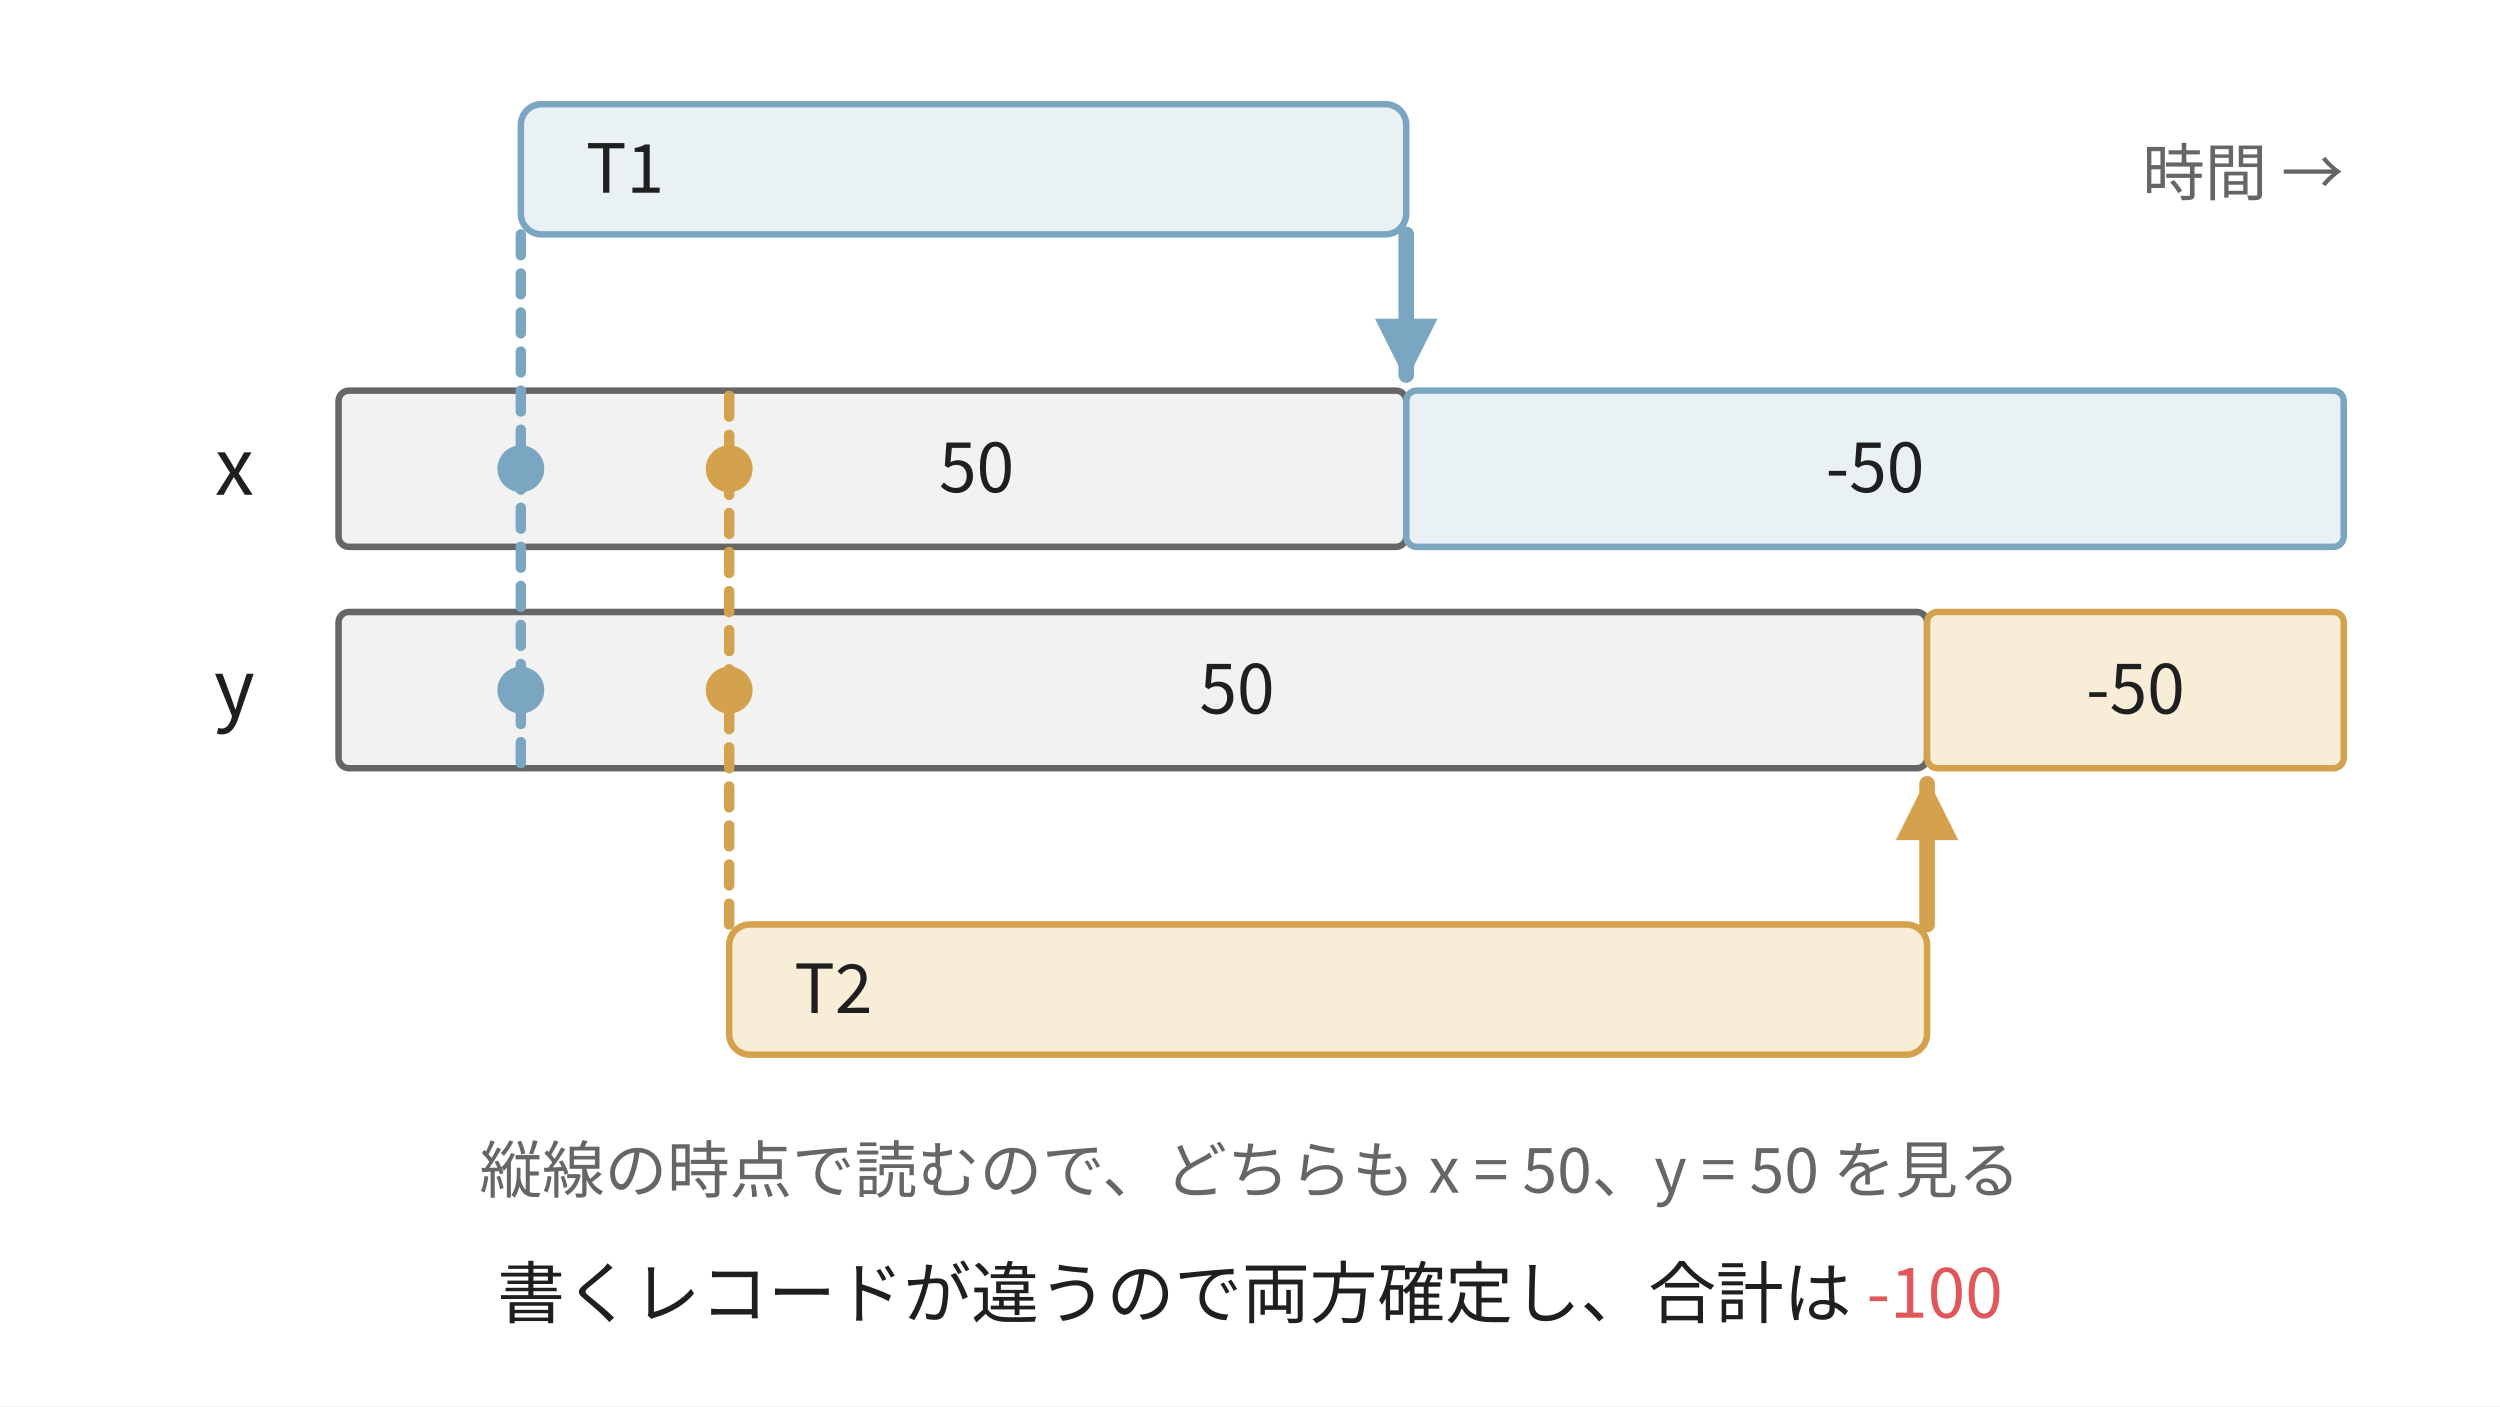
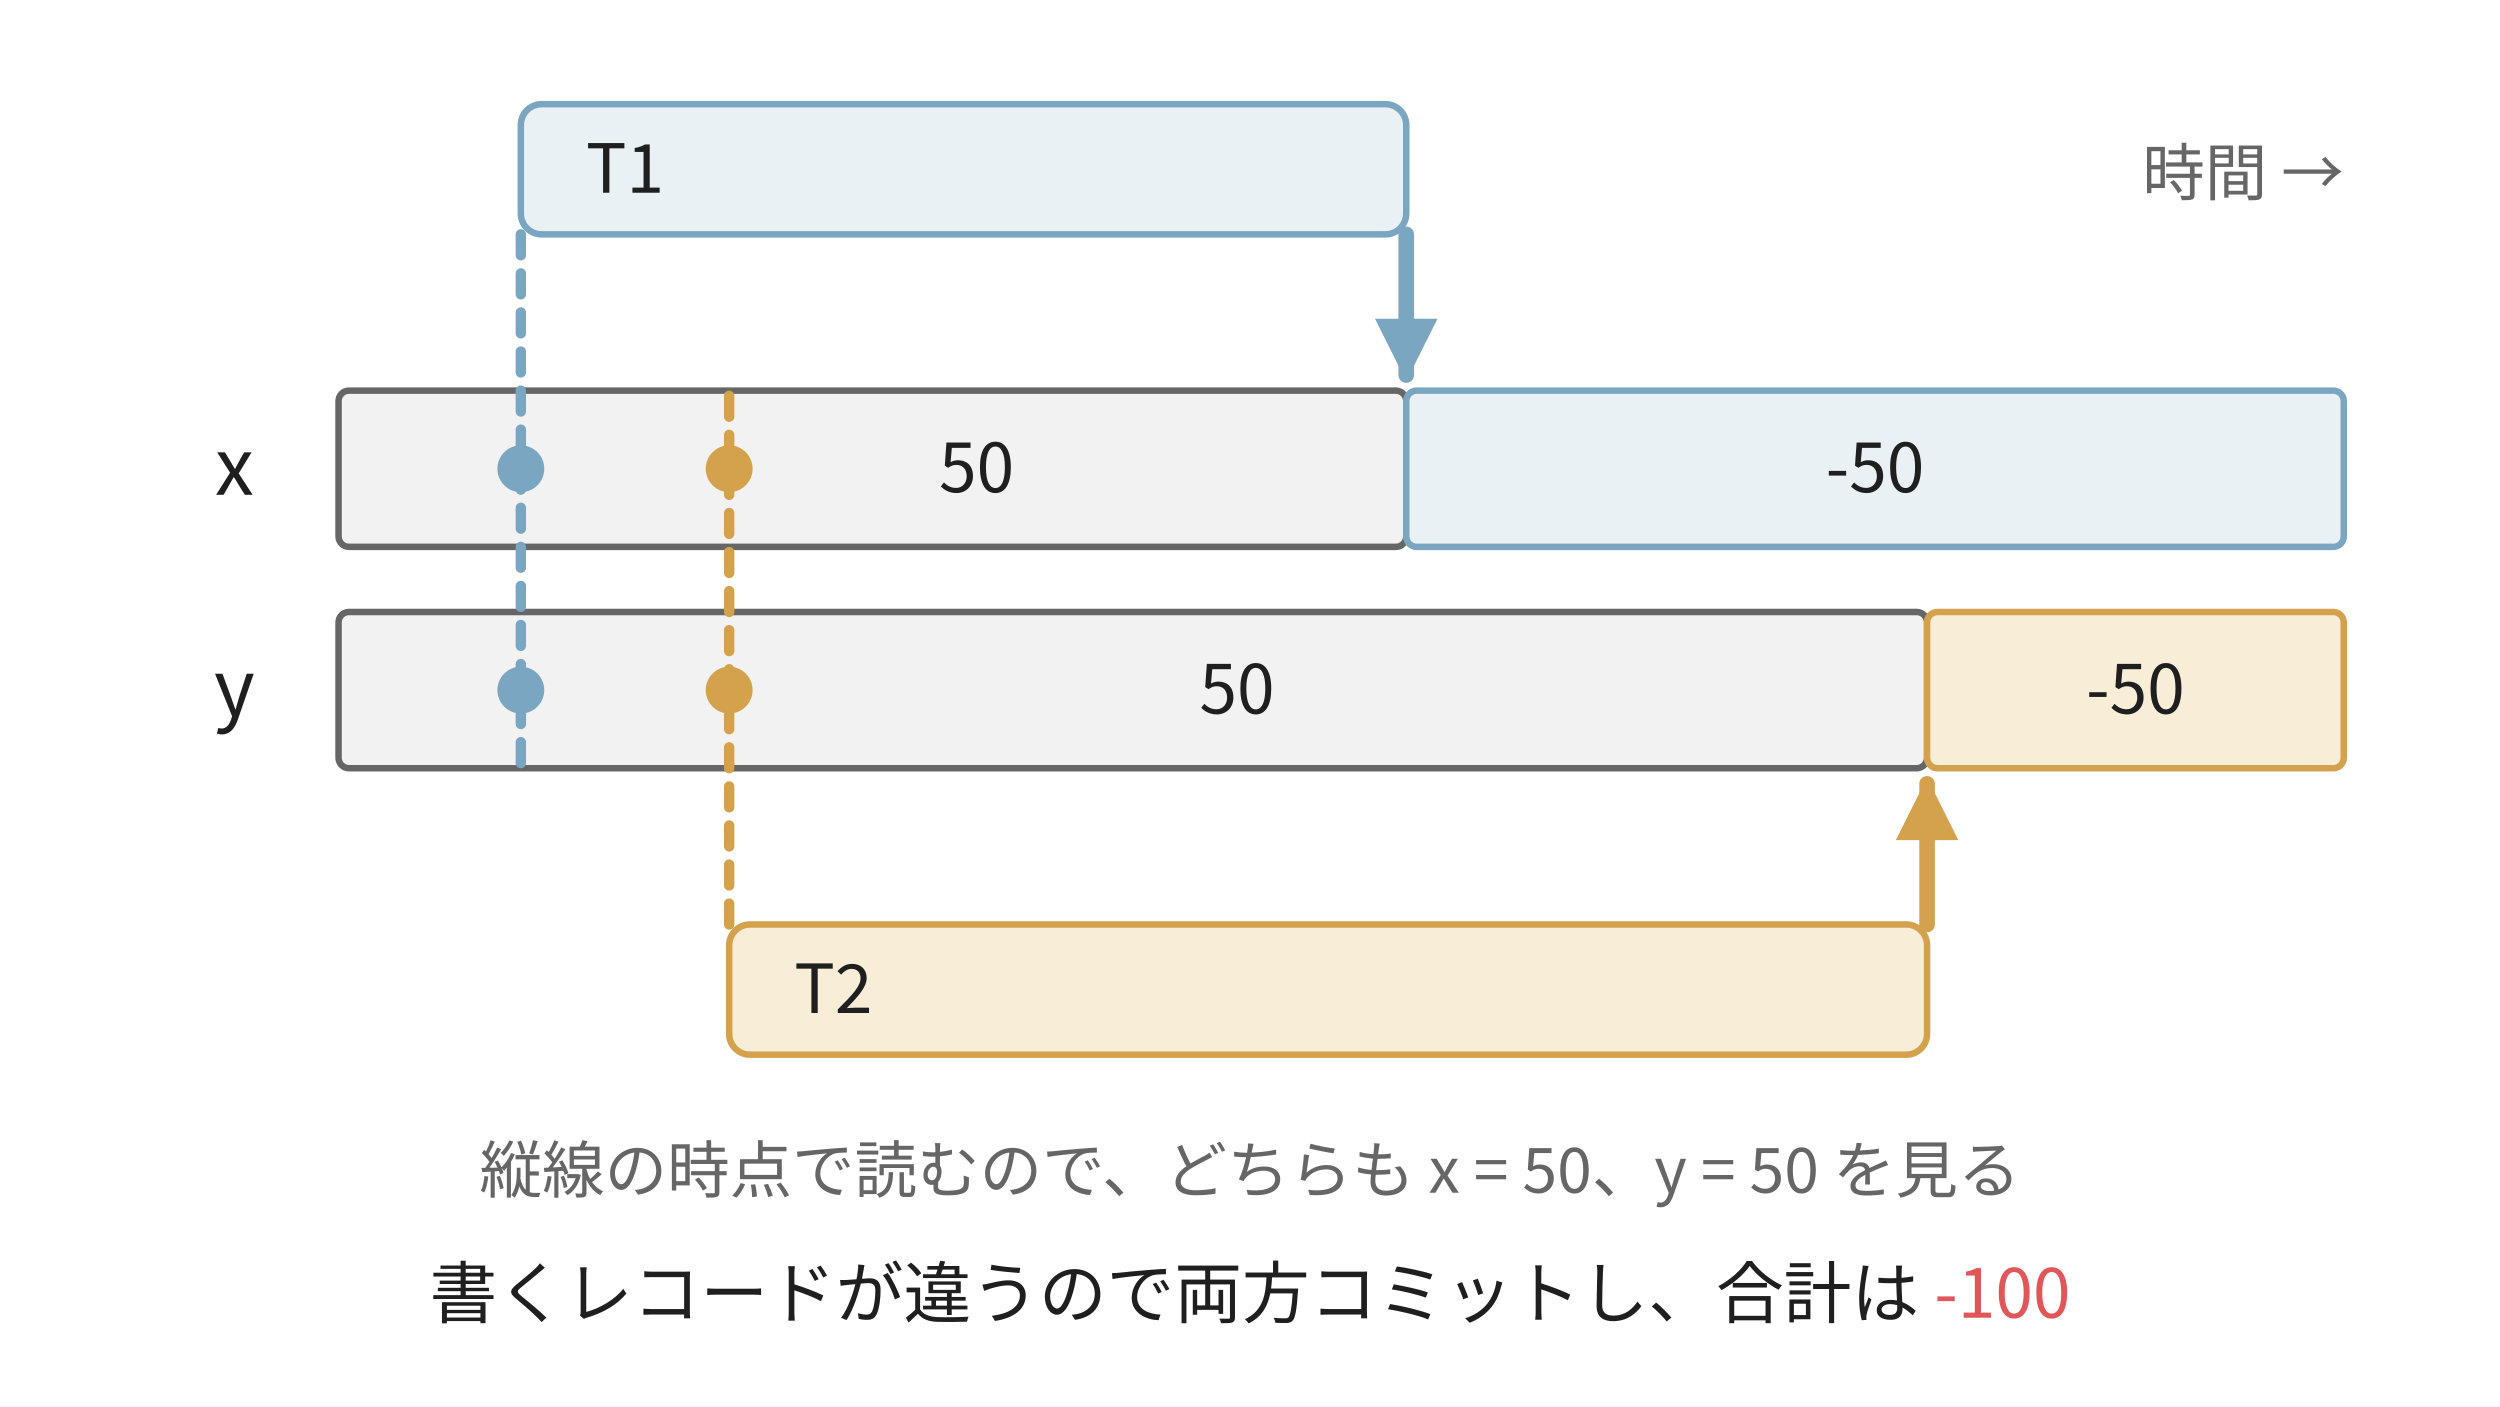
<svg xmlns="http://www.w3.org/2000/svg" width="960" height="540" viewBox="0 0 960 540" role="img">
  <style>text{font-family:'Hiragino Sans','Noto Sans CJK JP','Yu Gothic',sans-serif;fill:#1f1f1f}</style>
  <defs>
    <marker id="arrow-blue" viewBox="0 0 10 10" refX="9" refY="5" markerWidth="4" markerHeight="4" orient="auto">
      <path d="M0,0 L10,5 L0,10 z" fill="#7aa6c2" />
    </marker>
    <marker id="arrow-ochre" viewBox="0 0 10 10" refX="9" refY="5" markerWidth="4" markerHeight="4" orient="auto">
      <path d="M0,0 L10,5 L0,10 z" fill="#d4a24c" />
    </marker>
  </defs>
  <rect width="960" height="540" fill="#ffffff" />
  <text x="900" y="75" font-size="24" font-weight="normal" text-anchor="end" style="fill:#666666">時間 →</text>
  <text x="90" y="190.0" font-size="30" font-weight="normal" text-anchor="middle" style="fill:#1f1f1f">x</text>
  <rect x="130" y="150" width="410" height="60" rx="4" fill="#f2f2f2" stroke="#666666" stroke-width="2.5" />
  <text x="375.0" y="189.0" font-size="26" font-weight="normal" text-anchor="middle" style="fill:#1f1f1f">50</text>
  <rect x="540" y="150" width="360" height="60" rx="4" fill="#eaf1f5" stroke="#7aa6c2" stroke-width="2.5" />
  <text x="720.0" y="189.0" font-size="26" font-weight="normal" text-anchor="middle" style="fill:#1f1f1f">-50</text>
  <text x="90" y="275.0" font-size="30" font-weight="normal" text-anchor="middle" style="fill:#1f1f1f">y</text>
  <rect x="130" y="235" width="610" height="60" rx="4" fill="#f2f2f2" stroke="#666666" stroke-width="2.5" />
  <text x="475.0" y="274.0" font-size="26" font-weight="normal" text-anchor="middle" style="fill:#1f1f1f">50</text>
  <rect x="740" y="235" width="160" height="60" rx="4" fill="#f8eed8" stroke="#d4a24c" stroke-width="2.5" />
  <text x="820.0" y="274.0" font-size="26" font-weight="normal" text-anchor="middle" style="fill:#1f1f1f">-50</text>
  <rect x="200" y="40" width="340" height="50" rx="8" fill="#eaf1f5" stroke="#7aa6c2" stroke-width="2.5" />
  <text x="240" y="74" font-size="26" font-weight="normal" text-anchor="middle" style="fill:#1f1f1f">T1</text>
  <rect x="280" y="355" width="460" height="50" rx="8" fill="#f8eed8" stroke="#d4a24c" stroke-width="2.5" />
  <text x="320" y="389" font-size="26" font-weight="normal" text-anchor="middle" style="fill:#1f1f1f">T2</text>
  <line x1="200" y1="90" x2="200" y2="295" stroke="#7aa6c2" stroke-width="4" stroke-linecap="round" stroke-dasharray="8 7" />
  <line x1="280" y1="355" x2="280" y2="150" stroke="#d4a24c" stroke-width="4" stroke-linecap="round" stroke-dasharray="8 7" />
  <circle cx="200" cy="180.0" r="9" fill="#7aa6c2" />
  <circle cx="200" cy="265.0" r="9" fill="#7aa6c2" />
  <circle cx="280" cy="180.0" r="9" fill="#d4a24c" />
  <circle cx="280" cy="265.0" r="9" fill="#d4a24c" />
  <line x1="540" y1="90" x2="540" y2="144" stroke="#7aa6c2" stroke-width="6" stroke-linecap="round" marker-end="url(#arrow-blue)" />
  <line x1="740" y1="355" x2="740" y2="301" stroke="#d4a24c" stroke-width="6" stroke-linecap="round" marker-end="url(#arrow-ochre)" />
  <text x="480" y="458" font-size="24" font-weight="normal" text-anchor="middle" style="fill:#666666">縦線の時点で読むので、どちらも x = 50、y = 50 を見る</text>
-   <text x="480" y="506" font-size="26" font-weight="normal" text-anchor="middle" style="fill:#1f1f1f">書くレコードが違うので両方確定し、合計は <tspan style="fill:#e15759">-100</tspan>
+   <text x="480" y="506" font-size="26" font-weight="normal" text-anchor="middle" style="fill:#1f1f1f">書くレコードが違うので両方コミットし、合計は <tspan style="fill:#e15759">-100</tspan>
  </text>
</svg>
